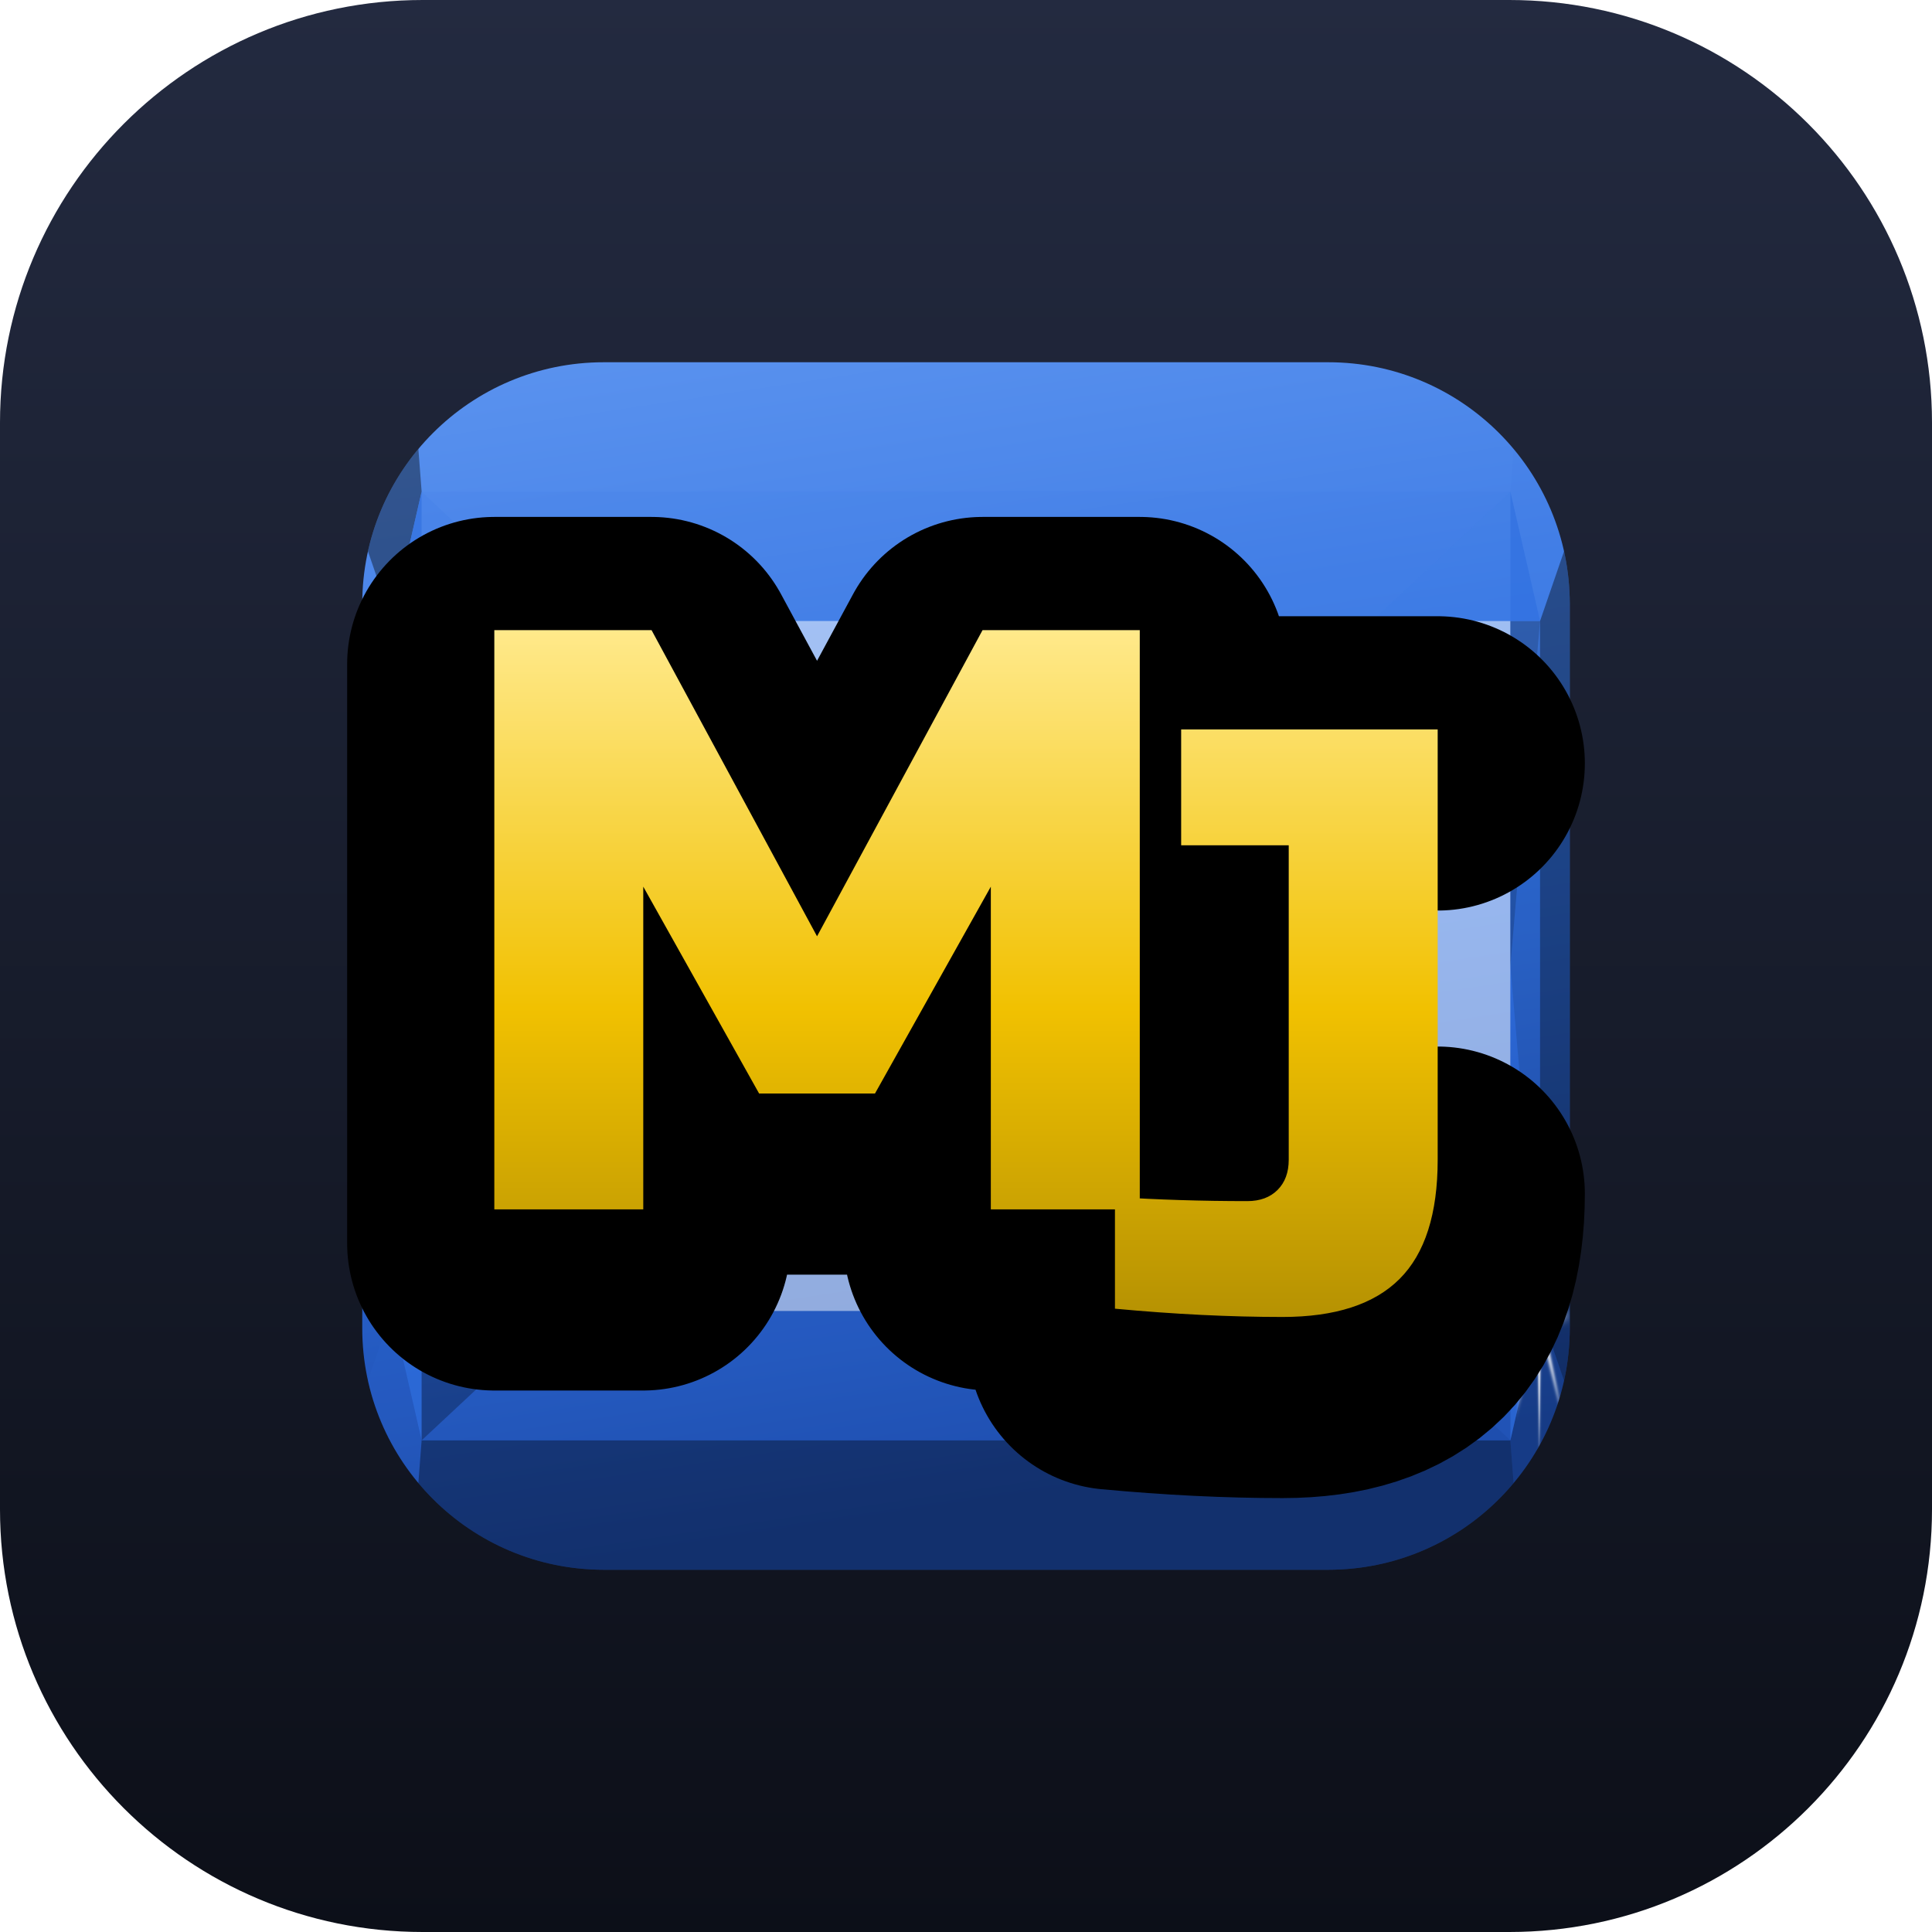
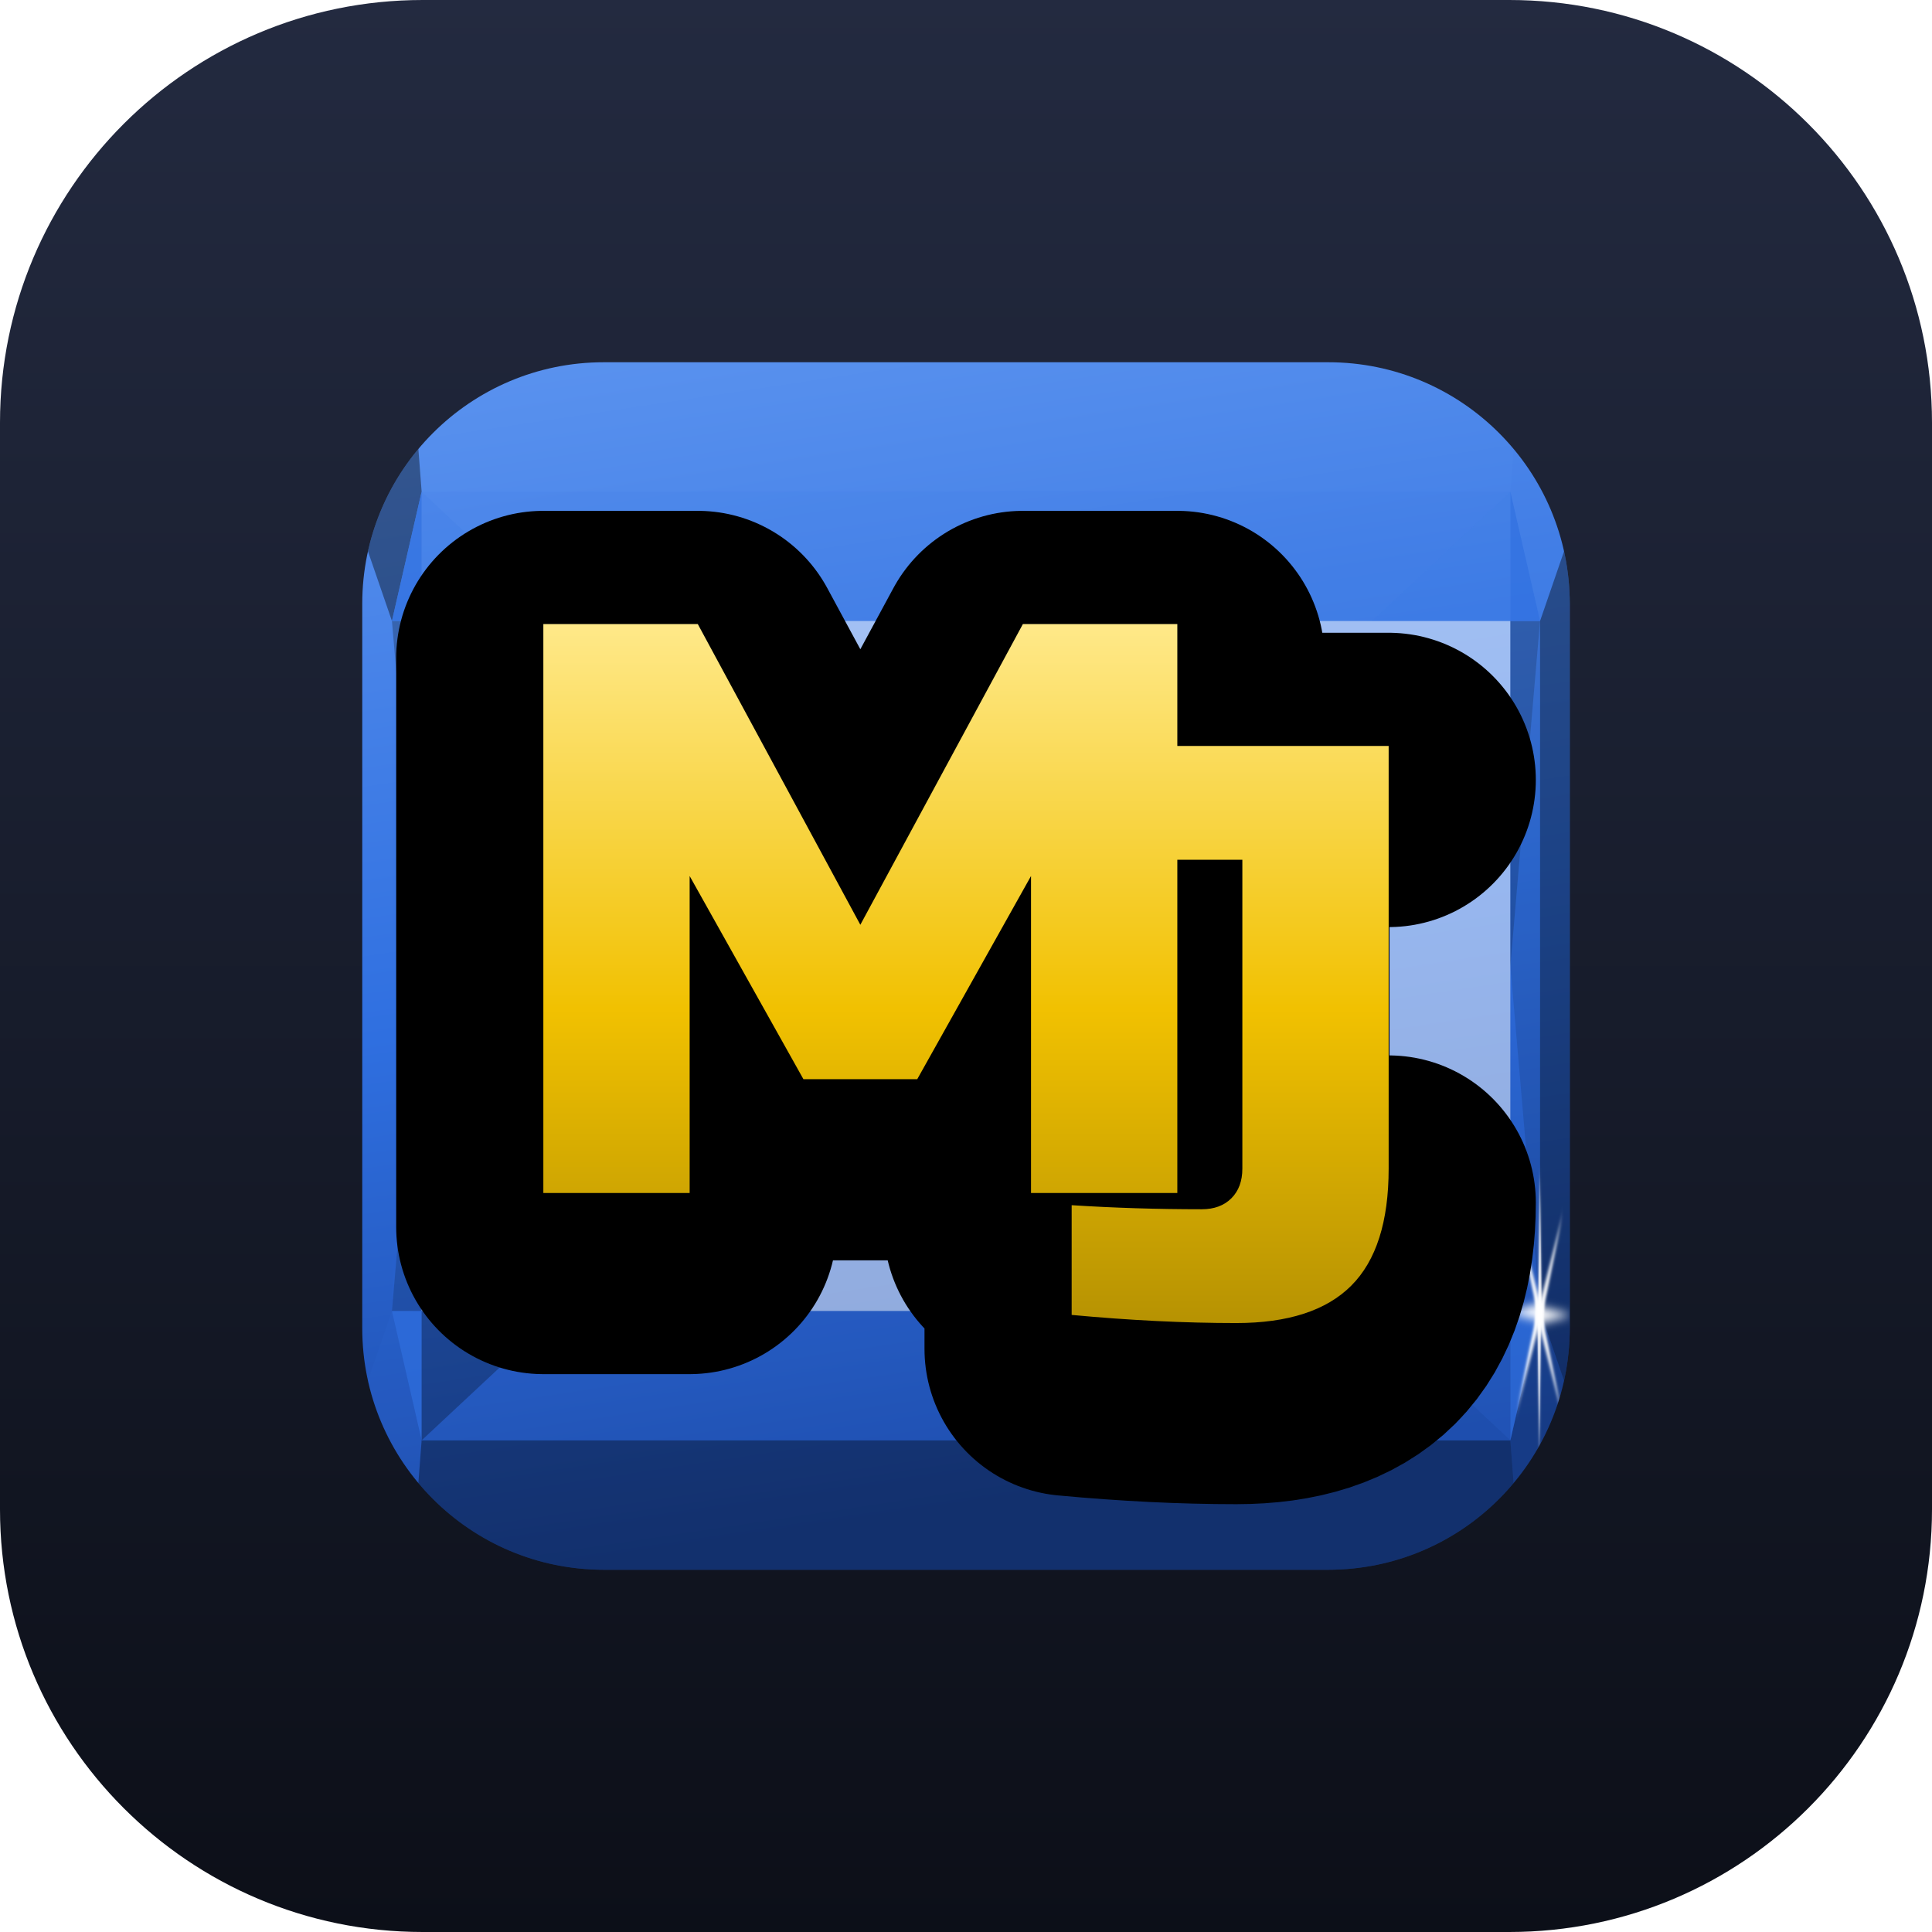
- <svg xmlns="http://www.w3.org/2000/svg" width="512" height="512" viewBox="0 0 512 512" role="img" aria-label="Blue jewel with large gold MJ monogram">
+ <svg xmlns="http://www.w3.org/2000/svg" width="512" height="512" viewBox="0 0 512 512" role="img" aria-label="Blue jewel with tight gold MJ monogram">
  <defs>
-     <linearGradient id="b-bg" x1="0" y1="0" x2="0" y2="1">
+     <linearGradient id="d-bg" x1="0" y1="0" x2="0" y2="1">
      <stop offset="0%" stop-color="#232a40" />
      <stop offset="100%" stop-color="#0c0f18" />
    </linearGradient>
-     <linearGradient id="b-blue" x1="0" y1="0" x2="0.15" y2="1">
+     <linearGradient id="d-blue" x1="0" y1="0" x2="0.15" y2="1">
      <stop offset="0%" stop-color="#5b93ef" />
      <stop offset="55%" stop-color="#2f6fe0" />
      <stop offset="100%" stop-color="#1c4aa8" />
    </linearGradient>
-     <linearGradient id="b-gold" x1="0" y1="0" x2="0" y2="1">
+     <linearGradient id="d-gold" x1="0" y1="0" x2="0" y2="1">
      <stop offset="0%" stop-color="#ffe98a" />
      <stop offset="55%" stop-color="#f1c101" />
      <stop offset="100%" stop-color="#b69202" />
    </linearGradient>
-     <clipPath id="b-clip">
+     <clipPath id="d-clip">
      <rect x="96" y="96" width="320" height="320" rx="64" />
    </clipPath>
-     <linearGradient id="b-w1">
+     <linearGradient id="d-w1">
      <stop style="stop-color:#ffffff;stop-opacity:1;" offset="0" id="stop5936" />
    </linearGradient>
-     <linearGradient id="b-w2">
+     <linearGradient id="d-w2">
      <stop style="stop-color:#ffffff;stop-opacity:1;" offset="0" id="stop5896" />
      <stop style="stop-color:#ffffff;stop-opacity:0.965;" offset="1" id="stop5898" />
    </linearGradient>
-     <linearGradient id="b-w3">
+     <linearGradient id="d-w3">
      <stop style="stop-color:#ffffff;stop-opacity:1;" offset="0" id="stop5203" />
    </linearGradient>
-     <radialGradient href="#b-w2" id="b-spark" cx="340" cy="1042.362" fx="340" fy="1042.362" r="13.846" gradientUnits="userSpaceOnUse" />
-     <filter id="b-blur" color-interpolation-filters="sRGB">
-       <feGaussianBlur stdDeviation="0.436" id="b-blurfe" />
+     <radialGradient href="#d-w2" id="d-spark" cx="340" cy="1042.362" fx="340" fy="1042.362" r="13.846" gradientUnits="userSpaceOnUse" />
+     <filter id="d-blur" color-interpolation-filters="sRGB">
+       <feGaussianBlur stdDeviation="0.436" id="d-blurfe" />
    </filter>
-     <radialGradient href="#b-w1" id="b-gloss" cx="212.5" cy="982.362" fx="212.5" fy="982.362" r="182.5" gradientTransform="matrix(1.506849,0,0,0.2191781,-15.20548,767.0499)" gradientUnits="userSpaceOnUse" />
+     <radialGradient href="#d-w1" id="d-gloss" cx="212.5" cy="982.362" fx="212.5" fy="982.362" r="182.5" gradientTransform="matrix(1.506849,0,0,0.2191781,-15.20548,767.0499)" gradientUnits="userSpaceOnUse" />
  </defs>
-   <rect width="512" height="512" rx="112" fill="url(#b-bg)" />
-   <rect x="96" y="96" width="320" height="320" rx="64" fill="url(#b-blue)" />
-   <g clip-path="url(#b-clip)">
+   <rect width="512" height="512" rx="112" fill="url(#d-bg)" />
+   <rect x="96" y="96" width="320" height="320" rx="64" fill="url(#d-blue)" />
+   <g clip-path="url(#d-clip)">
    <g transform="translate(96 96) scale(0.52459 2.28571)">
      <g transform="translate(0,-912.3622)">
-         <path id="path5470" d="m 30,942.362 550,0 0,80 -550,0 z" style="opacity:0.5;fill:url(#b-gloss);fill-opacity:1;stroke:none" />
+         <path id="path5470" d="m 30,942.362 550,0 0,80 -550,0 z" style="opacity:0.5;fill:url(#d-gloss);fill-opacity:1;stroke:none" />
        <path id="path5470-1" d="m 0,932.362 25,-20 5,15 -15,15 z" style="opacity:0.4;fill:#000000;fill-opacity:1;stroke:none" />
        <path id="path5470-1-6" d="m 0,1032.362 15,-10 15,15 -5,15 z" style="opacity:0.1;fill:#2f6fe0;fill-opacity:1;stroke:none" />
        <path id="path5470-1-6-8" d="m 580,927.362 5,-15 25,20 -15,10 z" style="opacity:0.1;fill:#2f6fe0;fill-opacity:1;stroke:none" />
        <path id="path5470-1-8" d="m 580,1037.362 15,-15 15,10 -25,20 z" style="opacity:0.2;fill:#000000;fill-opacity:1;stroke:none" />
        <path id="path5470-1-8-2" d="m 30,1037.362 550,0 5,15 -560,0 z" style="opacity:0.35;fill:#000000;fill-opacity:1;stroke:none" />
        <path id="path5470-1-8-2-7" d="m 610,932.362 0,100 -15,-10 0,-80 z" style="opacity:0.4;fill:#000000;fill-opacity:1;stroke:none" />
        <path id="path5470-1-6-7" d="m 15,1022.362 15,0 0,15 z" style="opacity:0;fill:#2f6fe0;fill-opacity:1;stroke:none" />
        <path id="path5470-1-1" d="m 15,1022.362 15,0 0,15 z" style="opacity:0.7;fill:#2f6fe0;fill-opacity:1;stroke:none" />
        <path id="path5470-1-1-2" d="m 30,1037.362 0,-15 70,0 z" style="opacity:0.25;fill:#000000;fill-opacity:1;stroke:none" />
        <path id="path5470-1-1-2-6" d="m 30,1022.362 -15,0 15,-40 z" style="opacity:0.15;fill:#000000;fill-opacity:1;stroke:none" />
        <path id="path5470-1-1-2-6-0" d="m 15,942.362 15,40 0,-40 z" style="opacity:0.25;fill:#000000;fill-opacity:1;stroke:none" />
        <path id="path5470-1-1-2-6-4" d="m 30,982.362 -15,40 0,-80 z" style="opacity:0.05;fill:#2f6fe0;fill-opacity:1;stroke:none" />
        <path id="path5470-1-1-2-6-9" d="m 580,1022.362 15,0 -15,-40 z" style="opacity:0.1;fill:#2f6fe0;fill-opacity:1;stroke:none" />
        <path id="path5470-1-1-2-6-0-4" d="m 595,942.362 -15,40 0,-40 z" style="opacity:0.25;fill:#000000;fill-opacity:1;stroke:none" />
        <path id="path5470-1-1-2-6-4-6" d="m 580,982.362 15,40 0,-80 z" style="opacity:0.1;fill:#000000;fill-opacity:1;stroke:none" />
        <path id="path5470-1-1-0" d="m 15,942.362 15,0 0,-15 z" style="opacity:0.7;fill:#2f6fe0;fill-opacity:1;stroke:none" />
        <path id="path5470-1-1-2-3" d="m 30,927.362 0,15 70,0 z" style="opacity:0.2;fill:#2f6fe0;fill-opacity:1;stroke:none" />
        <path id="path5470-1-1-6" d="m 595,1022.362 -15,0 0,15 z" style="opacity:0.7;fill:#2f6fe0;fill-opacity:1;stroke:none" />
        <path id="path5470-1-1-2-2" d="m 580,1037.362 0,-15 -70,0 z" style="opacity:0.25;fill:#2f6fe0;fill-opacity:1;stroke:none" />
        <path id="path5470-1-1-6-4" d="m 595,942.362 -15,0 0,-15 z" style="opacity:0.7;fill:#2f6fe0;fill-opacity:1;stroke:none" />
        <path id="path5470-1-1-2-2-5" d="m 580,927.362 0,15 -70,0 z" style="opacity:0.15;fill:#2f6fe0;fill-opacity:1;stroke:none" />
        <path id="path5470-1-6-88" d="m 30,1037.362 70,-15 410,0 70,15 z" style="opacity:0.1;fill:#2f6fe0;fill-opacity:1;stroke:none" />
        <path id="path5470-1-6-88-1" d="m 30,927.362 70,15 410,0 70,-15 z" style="opacity:0.1;fill:#2f6fe0;fill-opacity:1;stroke:none" />
-         <path style="fill:url(#b-spark);fill-opacity:1;fill-rule:nonzero;stroke:none;filter:url(#b-blur)" id="path5836" d="m 340.118,1029.906 0.662,10.953 8.111,-7.221 -7.277,8.213 10.841,0.629 -10.953,0.662 7.221,8.111 -8.213,-7.277 -0.629,10.841 -0.662,-10.953 -8.111,7.221 7.277,-8.213 -10.841,-0.629 10.953,-0.662 -7.221,-8.111 8.213,7.277 z" transform="matrix(1.324015,0,0,1.324015,144.5979,-357.4278)" />
+         <path style="fill:url(#d-spark);fill-opacity:1;fill-rule:nonzero;stroke:none;filter:url(#d-blur)" id="path5836" d="m 340.118,1029.906 0.662,10.953 8.111,-7.221 -7.277,8.213 10.841,0.629 -10.953,0.662 7.221,8.111 -8.213,-7.277 -0.629,10.841 -0.662,-10.953 -8.111,7.221 7.277,-8.213 -10.841,-0.629 10.953,-0.662 -7.221,-8.111 8.213,7.277 z" transform="matrix(1.324015,0,0,1.324015,144.5979,-357.4278)" />
      </g>
    </g>
  </g>
-   <path d="M660 0L660-390L520-140L380-140L240-390L240 0L60 0L60-700L250-700L450-330L650-700L840-700L840 0L660 0M1200-60Q1200 38 1154 84Q1108 130 1012.50 130Q917 130 810 120L810-15Q888-10 970-10Q993-10 1006.50-23.50Q1020-37 1020-60L1020-440L890-440L890-580L1200-580" transform="translate(256 258) scale(0.2193) translate(-630 285) translate(0 41.03967)" fill="none" stroke="#000000" stroke-width="355.677" stroke-linejoin="round" stroke-linecap="round" />
-   <path d="M660 0L660-390L520-140L380-140L240-390L240 0L60 0L60-700L250-700L450-330L650-700L840-700L840 0L660 0M1200-60Q1200 38 1154 84Q1108 130 1012.50 130Q917 130 810 120L810-15Q888-10 970-10Q993-10 1006.50-23.50Q1020-37 1020-60L1020-440L890-440L890-580L1200-580" transform="translate(256 258) scale(0.2193) translate(-630 285)" fill="url(#b-gold)" />
+   <path d="M660 0L660-390L520-140L380-140L240-390L240 0L60 0L60-700L250-700L450-330L650-700L840-700L840 0L660 0M1100-30Q1100 68 1054 114Q1008 160 912.50 160Q817 160 710 150L710 15Q788 20 870 20Q893 20 906.50 6.50Q920-7 920-30L920-410L790-410L790-550L1100-550" transform="translate(256 258) scale(0.2154) translate(-580 270) translate(0 41.78273)" fill="none" stroke="#000000" stroke-width="362.117" stroke-linejoin="round" stroke-linecap="round" />
+   <path d="M660 0L660-390L520-140L380-140L240-390L240 0L60 0L60-700L250-700L450-330L650-700L840-700L840 0L660 0M1100-30Q1100 68 1054 114Q1008 160 912.50 160Q817 160 710 150L710 15Q788 20 870 20Q893 20 906.50 6.50Q920-7 920-30L920-410L790-410L790-550L1100-550" transform="translate(256 258) scale(0.2154) translate(-580 270)" fill="url(#d-gold)" />
</svg>
